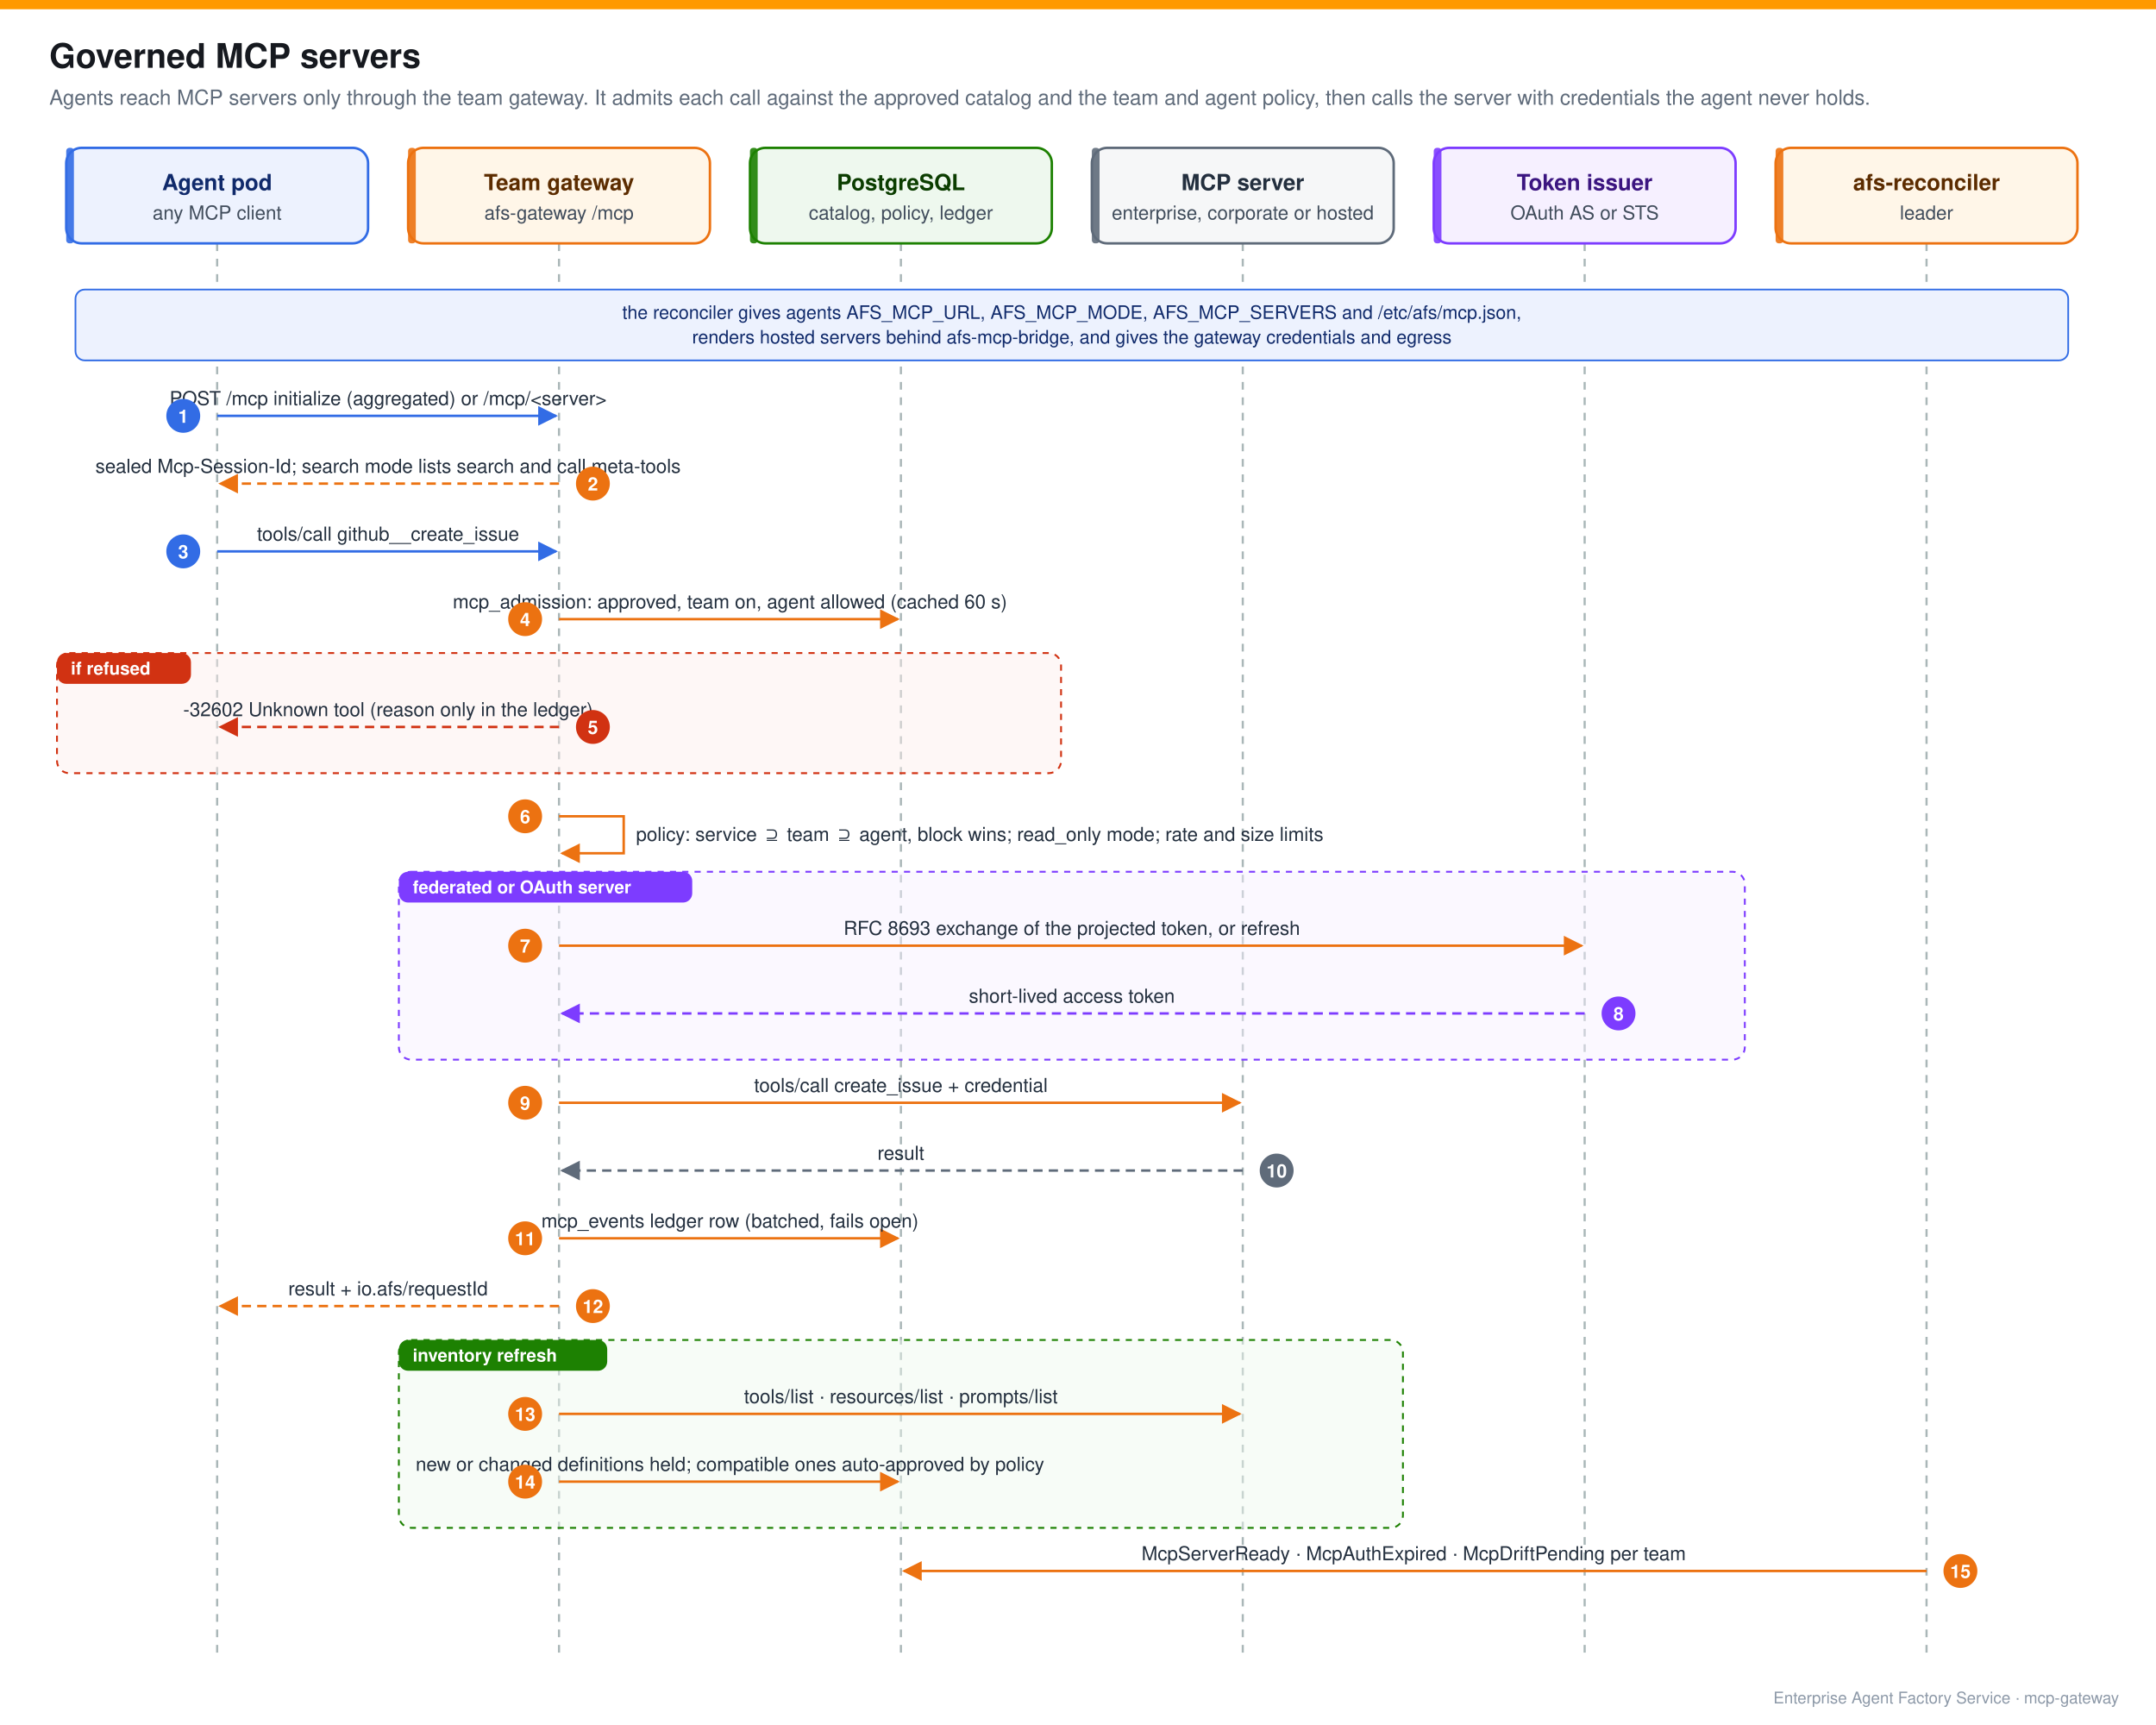
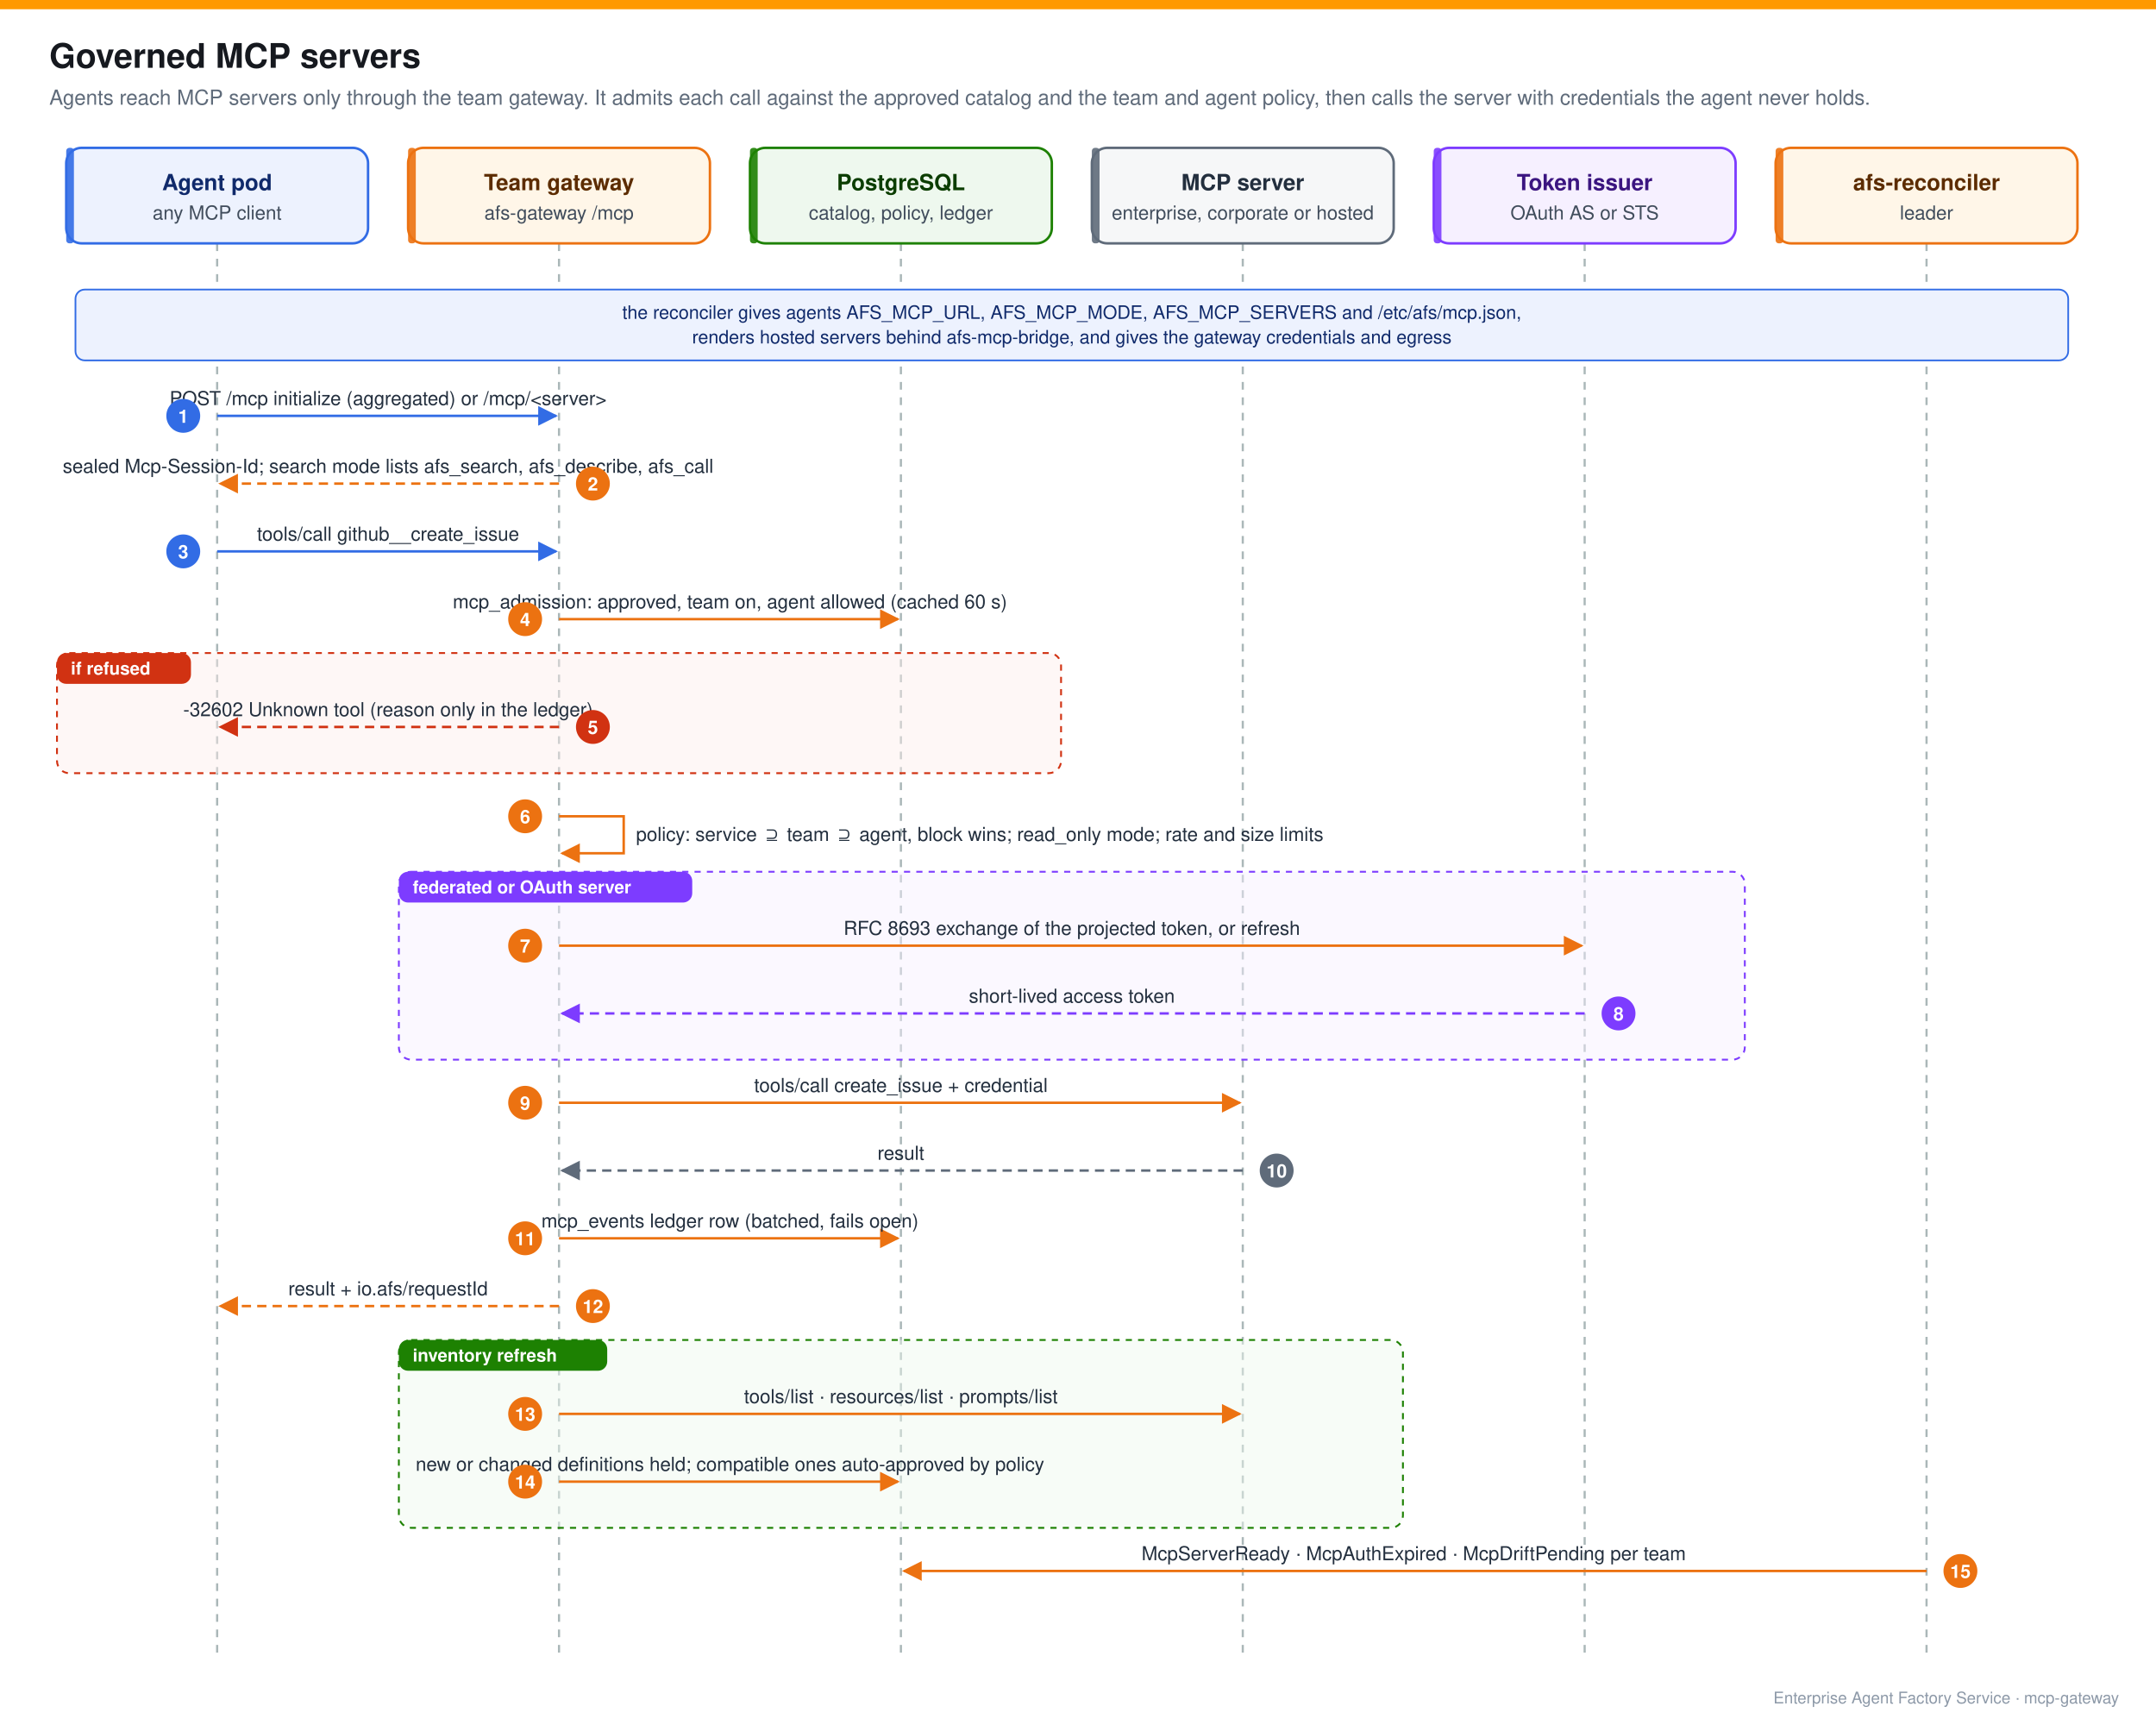
<svg xmlns="http://www.w3.org/2000/svg" width="1400" height="1120" viewBox="0 0 1400 1120" role="img" aria-label="Governed MCP servers">
  <defs>
    <marker id="arrow-client" viewBox="0 0 10 10" refX="9" refY="5" markerWidth="8" markerHeight="8" orient="auto">
      <path d="M0,0 L10,5 L0,10 z" fill="#0972d3" />
    </marker>
    <marker id="arrow-client-start" viewBox="0 0 10 10" refX="1" refY="5" markerWidth="8" markerHeight="8" orient="auto">
      <path d="M10,0 L0,5 L10,10 z" fill="#0972d3" />
    </marker>
    <marker id="arrow-api" viewBox="0 0 10 10" refX="9" refY="5" markerWidth="8" markerHeight="8" orient="auto">
      <path d="M0,0 L10,5 L0,10 z" fill="#ec7211" />
    </marker>
    <marker id="arrow-api-start" viewBox="0 0 10 10" refX="1" refY="5" markerWidth="8" markerHeight="8" orient="auto">
      <path d="M10,0 L0,5 L10,10 z" fill="#ec7211" />
    </marker>
    <marker id="arrow-data" viewBox="0 0 10 10" refX="9" refY="5" markerWidth="8" markerHeight="8" orient="auto">
      <path d="M0,0 L10,5 L0,10 z" fill="#1d8102" />
    </marker>
    <marker id="arrow-data-start" viewBox="0 0 10 10" refX="1" refY="5" markerWidth="8" markerHeight="8" orient="auto">
      <path d="M10,0 L0,5 L10,10 z" fill="#1d8102" />
    </marker>
    <marker id="arrow-aws" viewBox="0 0 10 10" refX="9" refY="5" markerWidth="8" markerHeight="8" orient="auto">
      <path d="M0,0 L10,5 L0,10 z" fill="#7d3cff" />
    </marker>
    <marker id="arrow-aws-start" viewBox="0 0 10 10" refX="1" refY="5" markerWidth="8" markerHeight="8" orient="auto">
      <path d="M10,0 L0,5 L10,10 z" fill="#7d3cff" />
    </marker>
    <marker id="arrow-k8s" viewBox="0 0 10 10" refX="9" refY="5" markerWidth="8" markerHeight="8" orient="auto">
      <path d="M0,0 L10,5 L0,10 z" fill="#326ce5" />
    </marker>
    <marker id="arrow-k8s-start" viewBox="0 0 10 10" refX="1" refY="5" markerWidth="8" markerHeight="8" orient="auto">
      <path d="M10,0 L0,5 L10,10 z" fill="#326ce5" />
    </marker>
    <marker id="arrow-neutral" viewBox="0 0 10 10" refX="9" refY="5" markerWidth="8" markerHeight="8" orient="auto">
      <path d="M0,0 L10,5 L0,10 z" fill="#5f6b7a" />
    </marker>
    <marker id="arrow-neutral-start" viewBox="0 0 10 10" refX="1" refY="5" markerWidth="8" markerHeight="8" orient="auto">
      <path d="M10,0 L0,5 L10,10 z" fill="#5f6b7a" />
    </marker>
    <marker id="arrow-danger" viewBox="0 0 10 10" refX="9" refY="5" markerWidth="8" markerHeight="8" orient="auto">
      <path d="M0,0 L10,5 L0,10 z" fill="#d13212" />
    </marker>
    <marker id="arrow-danger-start" viewBox="0 0 10 10" refX="1" refY="5" markerWidth="8" markerHeight="8" orient="auto">
      <path d="M10,0 L0,5 L10,10 z" fill="#d13212" />
    </marker>
    <marker id="arrow-dark" viewBox="0 0 10 10" refX="9" refY="5" markerWidth="8" markerHeight="8" orient="auto">
      <path d="M0,0 L10,5 L0,10 z" fill="#232f3e" />
    </marker>
    <marker id="arrow-dark-start" viewBox="0 0 10 10" refX="1" refY="5" markerWidth="8" markerHeight="8" orient="auto">
      <path d="M10,0 L0,5 L10,10 z" fill="#232f3e" />
    </marker>
  </defs>
  <rect width="1400" height="1120" fill="#ffffff" />
  <rect x="0" y="0" width="1400" height="6" fill="#ff9900" />
  <text x="32" y="44" font-family="-apple-system, 'Segoe UI', 'Helvetica Neue', Helvetica, Arial, sans-serif" font-size="22" font-weight="700" fill="#16191f">Governed MCP servers</text>
  <text x="32" y="68" font-family="-apple-system, 'Segoe UI', 'Helvetica Neue', Helvetica, Arial, sans-serif" font-size="13.5" fill="#5f6b7a">Agents reach MCP servers only through the team gateway. It admits each call against the approved catalog and the team and agent policy, then calls the server with credentials the agent never holds.</text>
  <line x1="141" y1="158" x2="141" y2="1076" stroke="#aab7b8" stroke-width="1.4" stroke-dasharray="5 5" />
  <line x1="363" y1="158" x2="363" y2="1076" stroke="#aab7b8" stroke-width="1.4" stroke-dasharray="5 5" />
  <line x1="585" y1="158" x2="585" y2="1076" stroke="#aab7b8" stroke-width="1.4" stroke-dasharray="5 5" />
  <line x1="807" y1="158" x2="807" y2="1076" stroke="#aab7b8" stroke-width="1.4" stroke-dasharray="5 5" />
  <line x1="1029" y1="158" x2="1029" y2="1076" stroke="#aab7b8" stroke-width="1.4" stroke-dasharray="5 5" />
  <line x1="1251" y1="158" x2="1251" y2="1076" stroke="#aab7b8" stroke-width="1.4" stroke-dasharray="5 5" />
  <rect x="37" y="424" width="652" height="78" rx="8" fill="#fdeeec" fill-opacity="0.45" stroke="#d13212" stroke-width="1.2" stroke-dasharray="4 4" />
  <rect x="37" y="424" width="87" height="20" rx="6" fill="#d13212" />
  <text x="46" y="438" font-family="-apple-system, 'Segoe UI', 'Helvetica Neue', Helvetica, Arial, sans-serif" font-size="11.5" font-weight="700" fill="#fff">if refused</text>
  <rect x="259" y="566" width="874" height="122" rx="8" fill="#f6f0ff" fill-opacity="0.45" stroke="#7d3cff" stroke-width="1.2" stroke-dasharray="4 4" />
  <rect x="259" y="566" width="190.5" height="20" rx="6" fill="#7d3cff" />
  <text x="268" y="580" font-family="-apple-system, 'Segoe UI', 'Helvetica Neue', Helvetica, Arial, sans-serif" font-size="11.5" font-weight="700" fill="#fff">federated or OAuth server</text>
  <rect x="259" y="870" width="652" height="122" rx="8" fill="#eef8ee" fill-opacity="0.45" stroke="#1d8102" stroke-width="1.2" stroke-dasharray="4 4" />
  <rect x="259" y="870" width="135.3" height="20" rx="6" fill="#1d8102" />
  <text x="268" y="884" font-family="-apple-system, 'Segoe UI', 'Helvetica Neue', Helvetica, Arial, sans-serif" font-size="11.5" font-weight="700" fill="#fff">inventory refresh</text>
  <line x1="141" y1="270" x2="361" y2="270" stroke="#326ce5" stroke-width="1.6" marker-end="url(#arrow-k8s)" />
  <line x1="363" y1="314" x2="143" y2="314" stroke="#ec7211" stroke-width="1.6" stroke-dasharray="6 4" marker-end="url(#arrow-api)" />
  <line x1="141" y1="358" x2="361" y2="358" stroke="#326ce5" stroke-width="1.6" marker-end="url(#arrow-k8s)" />
  <line x1="363" y1="402" x2="583" y2="402" stroke="#ec7211" stroke-width="1.6" marker-end="url(#arrow-api)" />
  <line x1="363" y1="472" x2="143" y2="472" stroke="#d13212" stroke-width="1.6" stroke-dasharray="6 4" marker-end="url(#arrow-danger)" />
  <path d="M363,530 h42 v24 h-40" fill="none" stroke="#ec7211" stroke-width="1.6" marker-end="url(#arrow-api)" />
  <line x1="363" y1="614" x2="1027" y2="614" stroke="#ec7211" stroke-width="1.6" marker-end="url(#arrow-api)" />
  <line x1="1029" y1="658" x2="365" y2="658" stroke="#7d3cff" stroke-width="1.6" stroke-dasharray="6 4" marker-end="url(#arrow-aws)" />
  <line x1="363" y1="716" x2="805" y2="716" stroke="#ec7211" stroke-width="1.6" marker-end="url(#arrow-api)" />
  <line x1="807" y1="760" x2="365" y2="760" stroke="#5f6b7a" stroke-width="1.6" stroke-dasharray="6 4" marker-end="url(#arrow-neutral)" />
  <line x1="363" y1="804" x2="583" y2="804" stroke="#ec7211" stroke-width="1.6" marker-end="url(#arrow-api)" />
  <line x1="363" y1="848" x2="143" y2="848" stroke="#ec7211" stroke-width="1.6" stroke-dasharray="6 4" marker-end="url(#arrow-api)" />
  <line x1="363" y1="918" x2="805" y2="918" stroke="#ec7211" stroke-width="1.6" marker-end="url(#arrow-api)" />
  <line x1="363" y1="962" x2="583" y2="962" stroke="#ec7211" stroke-width="1.6" marker-end="url(#arrow-api)" />
  <line x1="1251" y1="1020" x2="587" y2="1020" stroke="#ec7211" stroke-width="1.6" marker-end="url(#arrow-api)" />
  <g>
    <rect x="43" y="96" width="196" height="62" rx="10" fill="#edf2fe" stroke="#326ce5" stroke-width="1.6" />
    <rect x="43" y="96" width="5" height="62" rx="2" fill="#326ce5" opacity="0.9" />
    <text x="141" y="123.5" text-anchor="middle" font-family="-apple-system, 'Segoe UI', 'Helvetica Neue', Helvetica, Arial, sans-serif" font-size="14.5" font-weight="700" fill="#102a6b">Agent pod</text>
    <text x="141" y="142.5" text-anchor="middle" font-family="-apple-system, 'Segoe UI', 'Helvetica Neue', Helvetica, Arial, sans-serif" font-size="12.5" fill="#414d5c">any MCP client</text>
  </g>
  <g>
    <rect x="265" y="96" width="196" height="62" rx="10" fill="#fff6e8" stroke="#ec7211" stroke-width="1.6" />
    <rect x="265" y="96" width="5" height="62" rx="2" fill="#ec7211" opacity="0.9" />
    <text x="363" y="123.5" text-anchor="middle" font-family="-apple-system, 'Segoe UI', 'Helvetica Neue', Helvetica, Arial, sans-serif" font-size="14.5" font-weight="700" fill="#5c2c00">Team gateway</text>
    <text x="363" y="142.5" text-anchor="middle" font-family="-apple-system, 'Segoe UI', 'Helvetica Neue', Helvetica, Arial, sans-serif" font-size="12.5" fill="#414d5c">afs-gateway /mcp</text>
  </g>
  <g>
    <rect x="487" y="96" width="196" height="62" rx="10" fill="#eef8ee" stroke="#1d8102" stroke-width="1.6" />
    <rect x="487" y="96" width="5" height="62" rx="2" fill="#1d8102" opacity="0.9" />
    <text x="585" y="123.5" text-anchor="middle" font-family="-apple-system, 'Segoe UI', 'Helvetica Neue', Helvetica, Arial, sans-serif" font-size="14.5" font-weight="700" fill="#0b3d00">PostgreSQL</text>
    <text x="585" y="142.5" text-anchor="middle" font-family="-apple-system, 'Segoe UI', 'Helvetica Neue', Helvetica, Arial, sans-serif" font-size="12.5" fill="#414d5c">catalog, policy, ledger</text>
  </g>
  <g>
    <rect x="709" y="96" width="196" height="62" rx="10" fill="#f6f7f8" stroke="#5f6b7a" stroke-width="1.6" />
    <rect x="709" y="96" width="5" height="62" rx="2" fill="#5f6b7a" opacity="0.9" />
    <text x="807" y="123.5" text-anchor="middle" font-family="-apple-system, 'Segoe UI', 'Helvetica Neue', Helvetica, Arial, sans-serif" font-size="14.5" font-weight="700" fill="#232f3e">MCP server</text>
    <text x="807" y="142.5" text-anchor="middle" font-family="-apple-system, 'Segoe UI', 'Helvetica Neue', Helvetica, Arial, sans-serif" font-size="12.5" fill="#414d5c">enterprise, corporate or hosted</text>
  </g>
  <g>
    <rect x="931" y="96" width="196" height="62" rx="10" fill="#f6f0ff" stroke="#7d3cff" stroke-width="1.6" />
    <rect x="931" y="96" width="5" height="62" rx="2" fill="#7d3cff" opacity="0.9" />
    <text x="1029" y="123.5" text-anchor="middle" font-family="-apple-system, 'Segoe UI', 'Helvetica Neue', Helvetica, Arial, sans-serif" font-size="14.5" font-weight="700" fill="#3b1580">Token issuer</text>
    <text x="1029" y="142.5" text-anchor="middle" font-family="-apple-system, 'Segoe UI', 'Helvetica Neue', Helvetica, Arial, sans-serif" font-size="12.5" fill="#414d5c">OAuth AS or STS</text>
  </g>
  <g>
    <rect x="1153" y="96" width="196" height="62" rx="10" fill="#fff6e8" stroke="#ec7211" stroke-width="1.6" />
    <rect x="1153" y="96" width="5" height="62" rx="2" fill="#ec7211" opacity="0.9" />
    <text x="1251" y="123.5" text-anchor="middle" font-family="-apple-system, 'Segoe UI', 'Helvetica Neue', Helvetica, Arial, sans-serif" font-size="14.5" font-weight="700" fill="#5c2c00">afs-reconciler</text>
    <text x="1251" y="142.5" text-anchor="middle" font-family="-apple-system, 'Segoe UI', 'Helvetica Neue', Helvetica, Arial, sans-serif" font-size="12.5" fill="#414d5c">leader</text>
  </g>
  <rect x="49" y="188" width="1294" height="46" rx="6" fill="#edf2fe" stroke="#326ce5" stroke-width="1.1" />
  <text x="696" y="207" text-anchor="middle" font-family="-apple-system, 'Segoe UI', 'Helvetica Neue', Helvetica, Arial, sans-serif" font-size="12" fill="#102a6b">the reconciler gives agents AFS_MCP_URL, AFS_MCP_MODE, AFS_MCP_SERVERS and /etc/afs/mcp.json,</text>
  <text x="696" y="223" text-anchor="middle" font-family="-apple-system, 'Segoe UI', 'Helvetica Neue', Helvetica, Arial, sans-serif" font-size="12" fill="#102a6b">renders hosted servers behind afs-mcp-bridge, and gives the gateway credentials and egress</text>
  <text x="252" y="263" text-anchor="middle" font-family="-apple-system, 'Segoe UI', 'Helvetica Neue', Helvetica, Arial, sans-serif" font-size="12.5" fill="#232f3e">POST /mcp initialize (aggregated) or /mcp/&lt;server&gt;</text>
  <circle cx="119" cy="270" r="11" fill="#326ce5" />
  <text x="119" y="274.5" text-anchor="middle" font-family="-apple-system, 'Segoe UI', 'Helvetica Neue', Helvetica, Arial, sans-serif" font-size="12" font-weight="700" fill="#fff">1</text>
-   <text x="252" y="307" text-anchor="middle" font-family="-apple-system, 'Segoe UI', 'Helvetica Neue', Helvetica, Arial, sans-serif" font-size="12.5" fill="#232f3e">sealed Mcp-Session-Id; search mode lists search and call meta-tools</text>
+   <text x="252" y="307" text-anchor="middle" font-family="-apple-system, 'Segoe UI', 'Helvetica Neue', Helvetica, Arial, sans-serif" font-size="12.5" fill="#232f3e">sealed Mcp-Session-Id; search mode lists afs_search, afs_describe, afs_call</text>
  <circle cx="385" cy="314" r="11" fill="#ec7211" />
  <text x="385" y="318.5" text-anchor="middle" font-family="-apple-system, 'Segoe UI', 'Helvetica Neue', Helvetica, Arial, sans-serif" font-size="12" font-weight="700" fill="#fff">2</text>
  <text x="252" y="351" text-anchor="middle" font-family="-apple-system, 'Segoe UI', 'Helvetica Neue', Helvetica, Arial, sans-serif" font-size="12.5" fill="#232f3e">tools/call github__create_issue</text>
  <circle cx="119" cy="358" r="11" fill="#326ce5" />
  <text x="119" y="362.5" text-anchor="middle" font-family="-apple-system, 'Segoe UI', 'Helvetica Neue', Helvetica, Arial, sans-serif" font-size="12" font-weight="700" fill="#fff">3</text>
  <text x="474" y="395" text-anchor="middle" font-family="-apple-system, 'Segoe UI', 'Helvetica Neue', Helvetica, Arial, sans-serif" font-size="12.5" fill="#232f3e">mcp_admission: approved, team on, agent allowed (cached 60 s)</text>
  <circle cx="341" cy="402" r="11" fill="#ec7211" />
  <text x="341" y="406.5" text-anchor="middle" font-family="-apple-system, 'Segoe UI', 'Helvetica Neue', Helvetica, Arial, sans-serif" font-size="12" font-weight="700" fill="#fff">4</text>
  <text x="252" y="465" text-anchor="middle" font-family="-apple-system, 'Segoe UI', 'Helvetica Neue', Helvetica, Arial, sans-serif" font-size="12.5" fill="#232f3e">-32602 Unknown tool (reason only in the ledger)</text>
  <circle cx="385" cy="472" r="11" fill="#d13212" />
  <text x="385" y="476.5" text-anchor="middle" font-family="-apple-system, 'Segoe UI', 'Helvetica Neue', Helvetica, Arial, sans-serif" font-size="12" font-weight="700" fill="#fff">5</text>
  <text x="413" y="546" font-family="-apple-system, 'Segoe UI', 'Helvetica Neue', Helvetica, Arial, sans-serif" font-size="12.5" fill="#232f3e">policy: service ⊇ team ⊇ agent, block wins; read_only mode; rate and size limits</text>
  <circle cx="341" cy="530" r="11" fill="#ec7211" />
  <text x="341" y="534.5" text-anchor="middle" font-family="-apple-system, 'Segoe UI', 'Helvetica Neue', Helvetica, Arial, sans-serif" font-size="12" font-weight="700" fill="#fff">6</text>
  <text x="696" y="607" text-anchor="middle" font-family="-apple-system, 'Segoe UI', 'Helvetica Neue', Helvetica, Arial, sans-serif" font-size="12.5" fill="#232f3e">RFC 8693 exchange of the projected token, or refresh</text>
  <circle cx="341" cy="614" r="11" fill="#ec7211" />
  <text x="341" y="618.5" text-anchor="middle" font-family="-apple-system, 'Segoe UI', 'Helvetica Neue', Helvetica, Arial, sans-serif" font-size="12" font-weight="700" fill="#fff">7</text>
  <text x="696" y="651" text-anchor="middle" font-family="-apple-system, 'Segoe UI', 'Helvetica Neue', Helvetica, Arial, sans-serif" font-size="12.5" fill="#232f3e">short-lived access token</text>
  <circle cx="1051" cy="658" r="11" fill="#7d3cff" />
  <text x="1051" y="662.5" text-anchor="middle" font-family="-apple-system, 'Segoe UI', 'Helvetica Neue', Helvetica, Arial, sans-serif" font-size="12" font-weight="700" fill="#fff">8</text>
  <text x="585" y="709" text-anchor="middle" font-family="-apple-system, 'Segoe UI', 'Helvetica Neue', Helvetica, Arial, sans-serif" font-size="12.5" fill="#232f3e">tools/call create_issue + credential</text>
  <circle cx="341" cy="716" r="11" fill="#ec7211" />
  <text x="341" y="720.5" text-anchor="middle" font-family="-apple-system, 'Segoe UI', 'Helvetica Neue', Helvetica, Arial, sans-serif" font-size="12" font-weight="700" fill="#fff">9</text>
  <text x="585" y="753" text-anchor="middle" font-family="-apple-system, 'Segoe UI', 'Helvetica Neue', Helvetica, Arial, sans-serif" font-size="12.5" fill="#232f3e">result</text>
  <circle cx="829" cy="760" r="11" fill="#5f6b7a" />
  <text x="829" y="764.5" text-anchor="middle" font-family="-apple-system, 'Segoe UI', 'Helvetica Neue', Helvetica, Arial, sans-serif" font-size="12" font-weight="700" fill="#fff">10</text>
  <text x="474" y="797" text-anchor="middle" font-family="-apple-system, 'Segoe UI', 'Helvetica Neue', Helvetica, Arial, sans-serif" font-size="12.5" fill="#232f3e">mcp_events ledger row (batched, fails open)</text>
  <circle cx="341" cy="804" r="11" fill="#ec7211" />
  <text x="341" y="808.5" text-anchor="middle" font-family="-apple-system, 'Segoe UI', 'Helvetica Neue', Helvetica, Arial, sans-serif" font-size="12" font-weight="700" fill="#fff">11</text>
  <text x="252" y="841" text-anchor="middle" font-family="-apple-system, 'Segoe UI', 'Helvetica Neue', Helvetica, Arial, sans-serif" font-size="12.5" fill="#232f3e">result + io.afs/requestId</text>
  <circle cx="385" cy="848" r="11" fill="#ec7211" />
  <text x="385" y="852.5" text-anchor="middle" font-family="-apple-system, 'Segoe UI', 'Helvetica Neue', Helvetica, Arial, sans-serif" font-size="12" font-weight="700" fill="#fff">12</text>
  <text x="585" y="911" text-anchor="middle" font-family="-apple-system, 'Segoe UI', 'Helvetica Neue', Helvetica, Arial, sans-serif" font-size="12.5" fill="#232f3e">tools/list · resources/list · prompts/list</text>
  <circle cx="341" cy="918" r="11" fill="#ec7211" />
  <text x="341" y="922.5" text-anchor="middle" font-family="-apple-system, 'Segoe UI', 'Helvetica Neue', Helvetica, Arial, sans-serif" font-size="12" font-weight="700" fill="#fff">13</text>
  <text x="474" y="955" text-anchor="middle" font-family="-apple-system, 'Segoe UI', 'Helvetica Neue', Helvetica, Arial, sans-serif" font-size="12.5" fill="#232f3e">new or changed definitions held; compatible ones auto-approved by policy</text>
  <circle cx="341" cy="962" r="11" fill="#ec7211" />
  <text x="341" y="966.5" text-anchor="middle" font-family="-apple-system, 'Segoe UI', 'Helvetica Neue', Helvetica, Arial, sans-serif" font-size="12" font-weight="700" fill="#fff">14</text>
  <text x="918" y="1013" text-anchor="middle" font-family="-apple-system, 'Segoe UI', 'Helvetica Neue', Helvetica, Arial, sans-serif" font-size="12.5" fill="#232f3e">McpServerReady · McpAuthExpired · McpDriftPending per team</text>
  <circle cx="1273" cy="1020" r="11" fill="#ec7211" />
  <text x="1273" y="1024.5" text-anchor="middle" font-family="-apple-system, 'Segoe UI', 'Helvetica Neue', Helvetica, Arial, sans-serif" font-size="12" font-weight="700" fill="#fff">15</text>
  <text x="1376" y="1106" text-anchor="end" font-family="-apple-system, 'Segoe UI', 'Helvetica Neue', Helvetica, Arial, sans-serif" font-size="10.5" fill="#8d99a8">Enterprise Agent Factory Service · mcp-gateway</text>
</svg>
